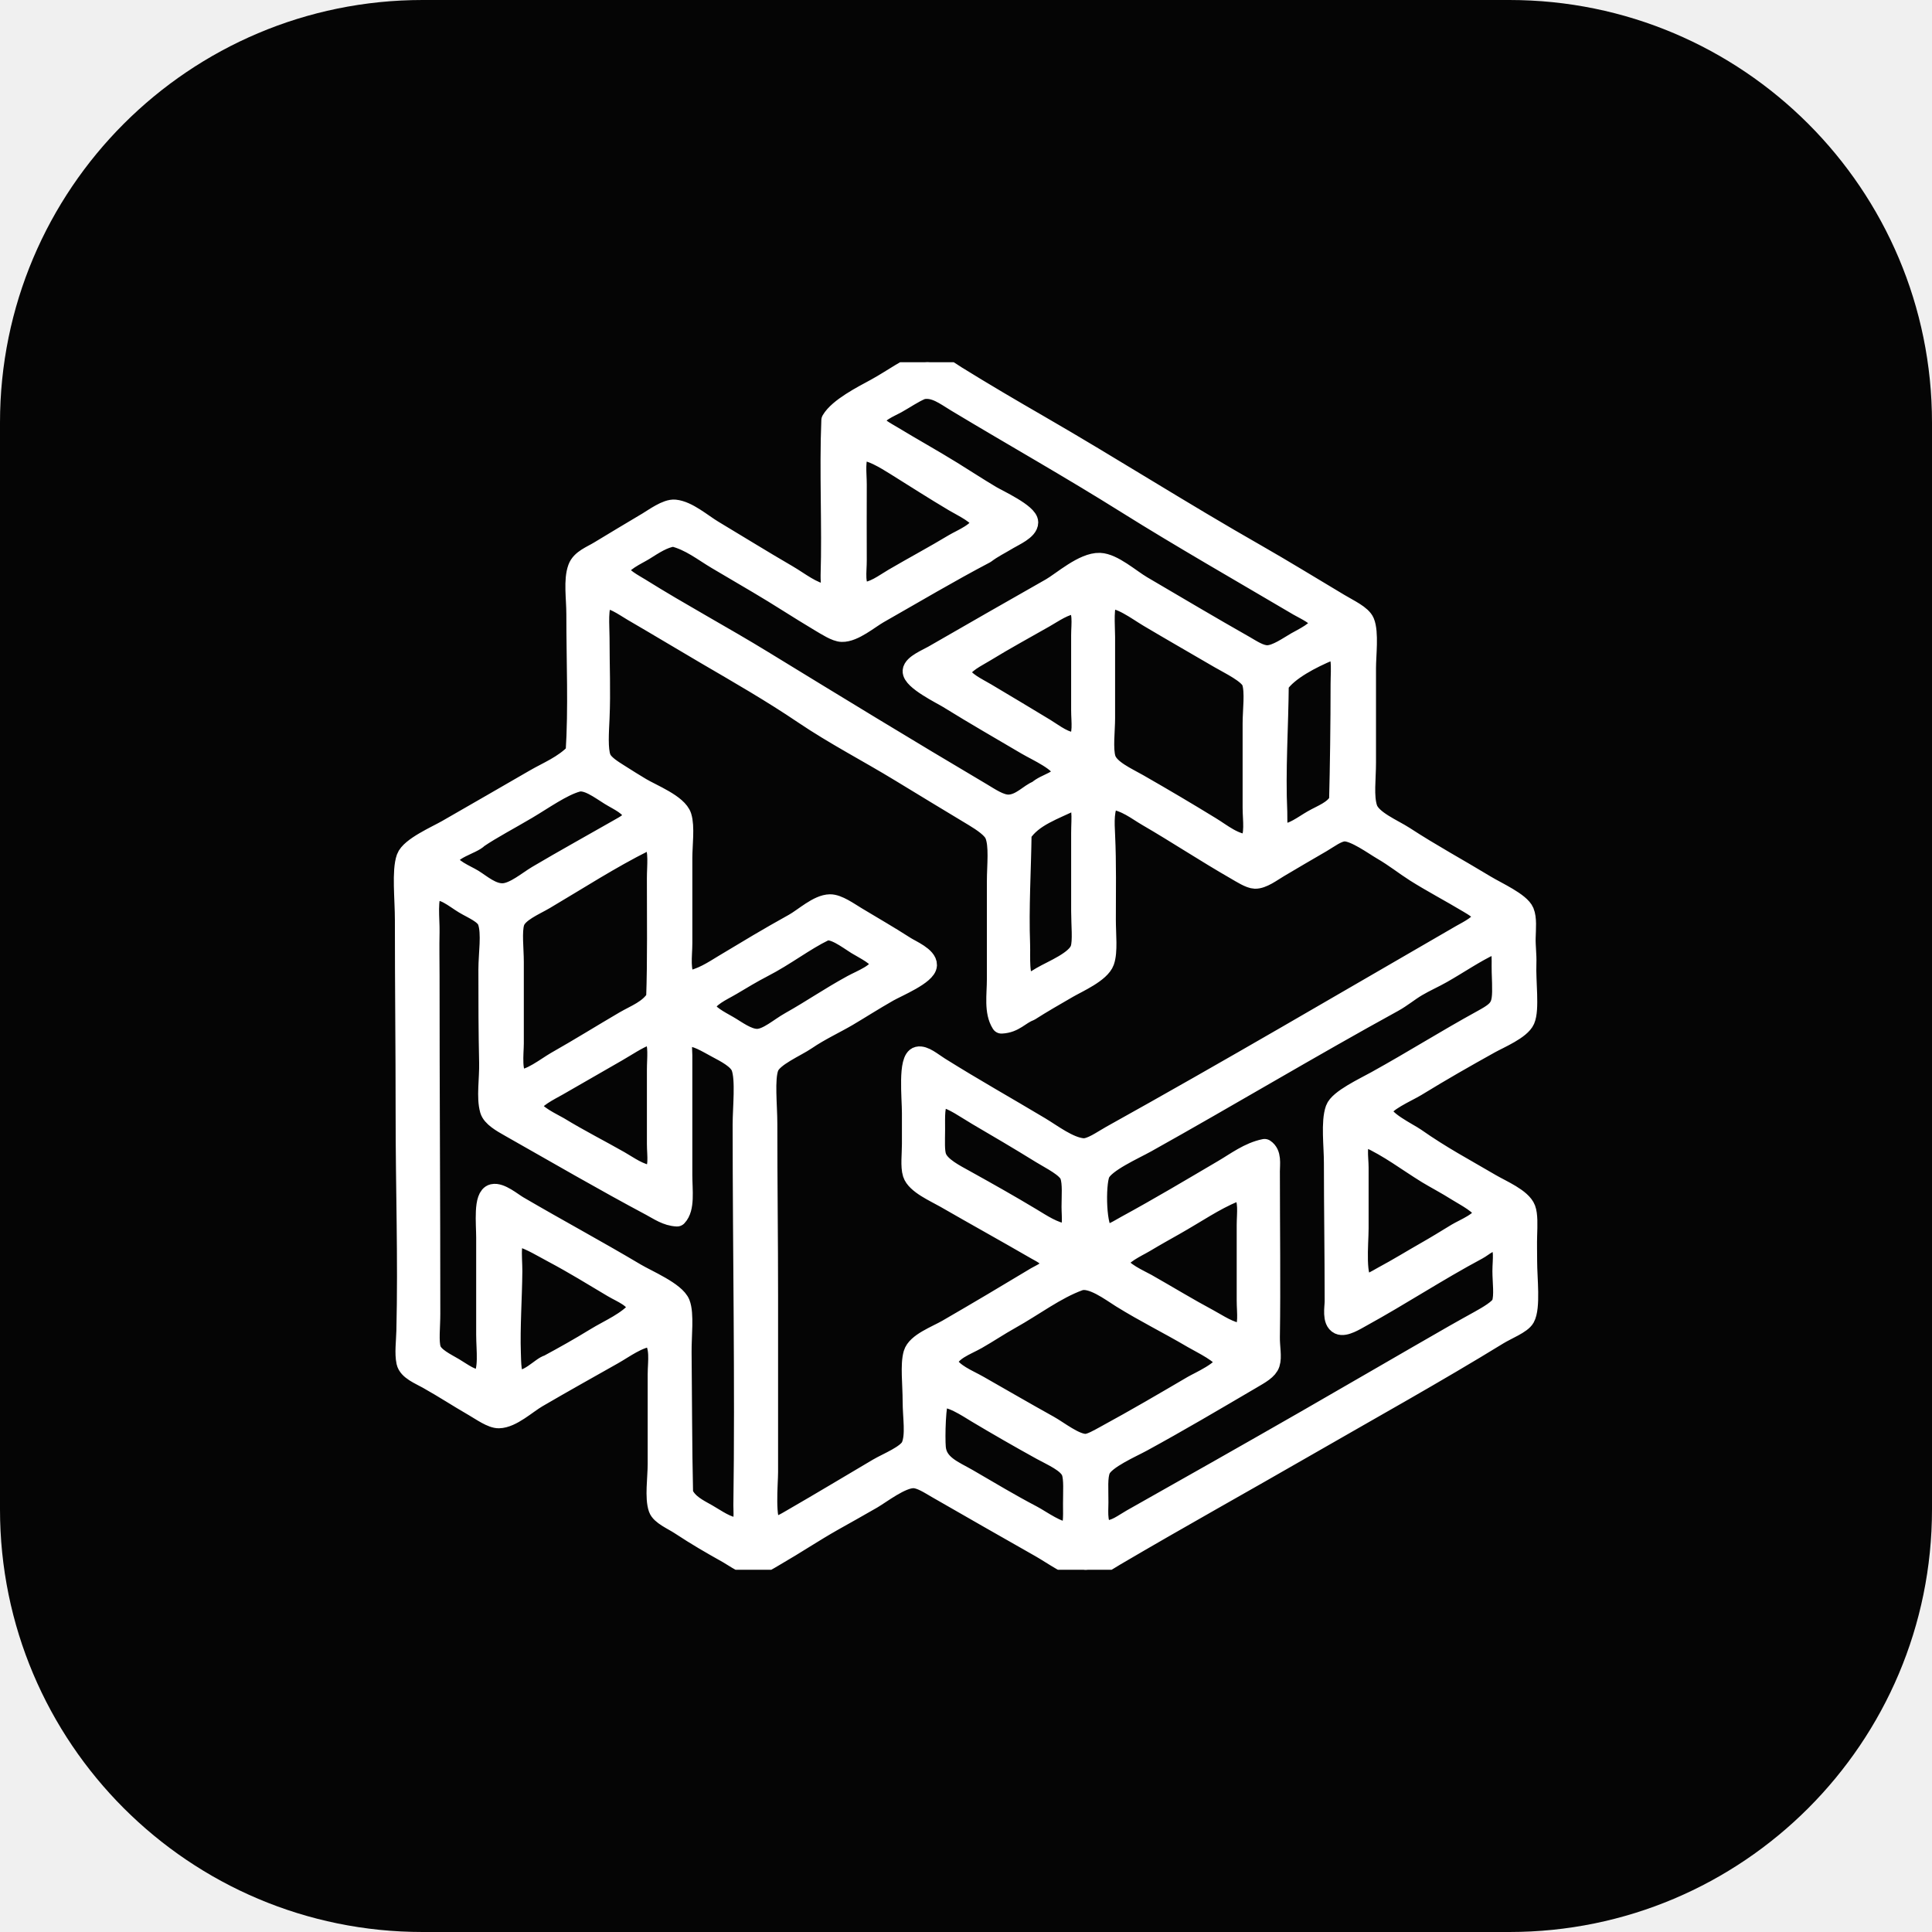
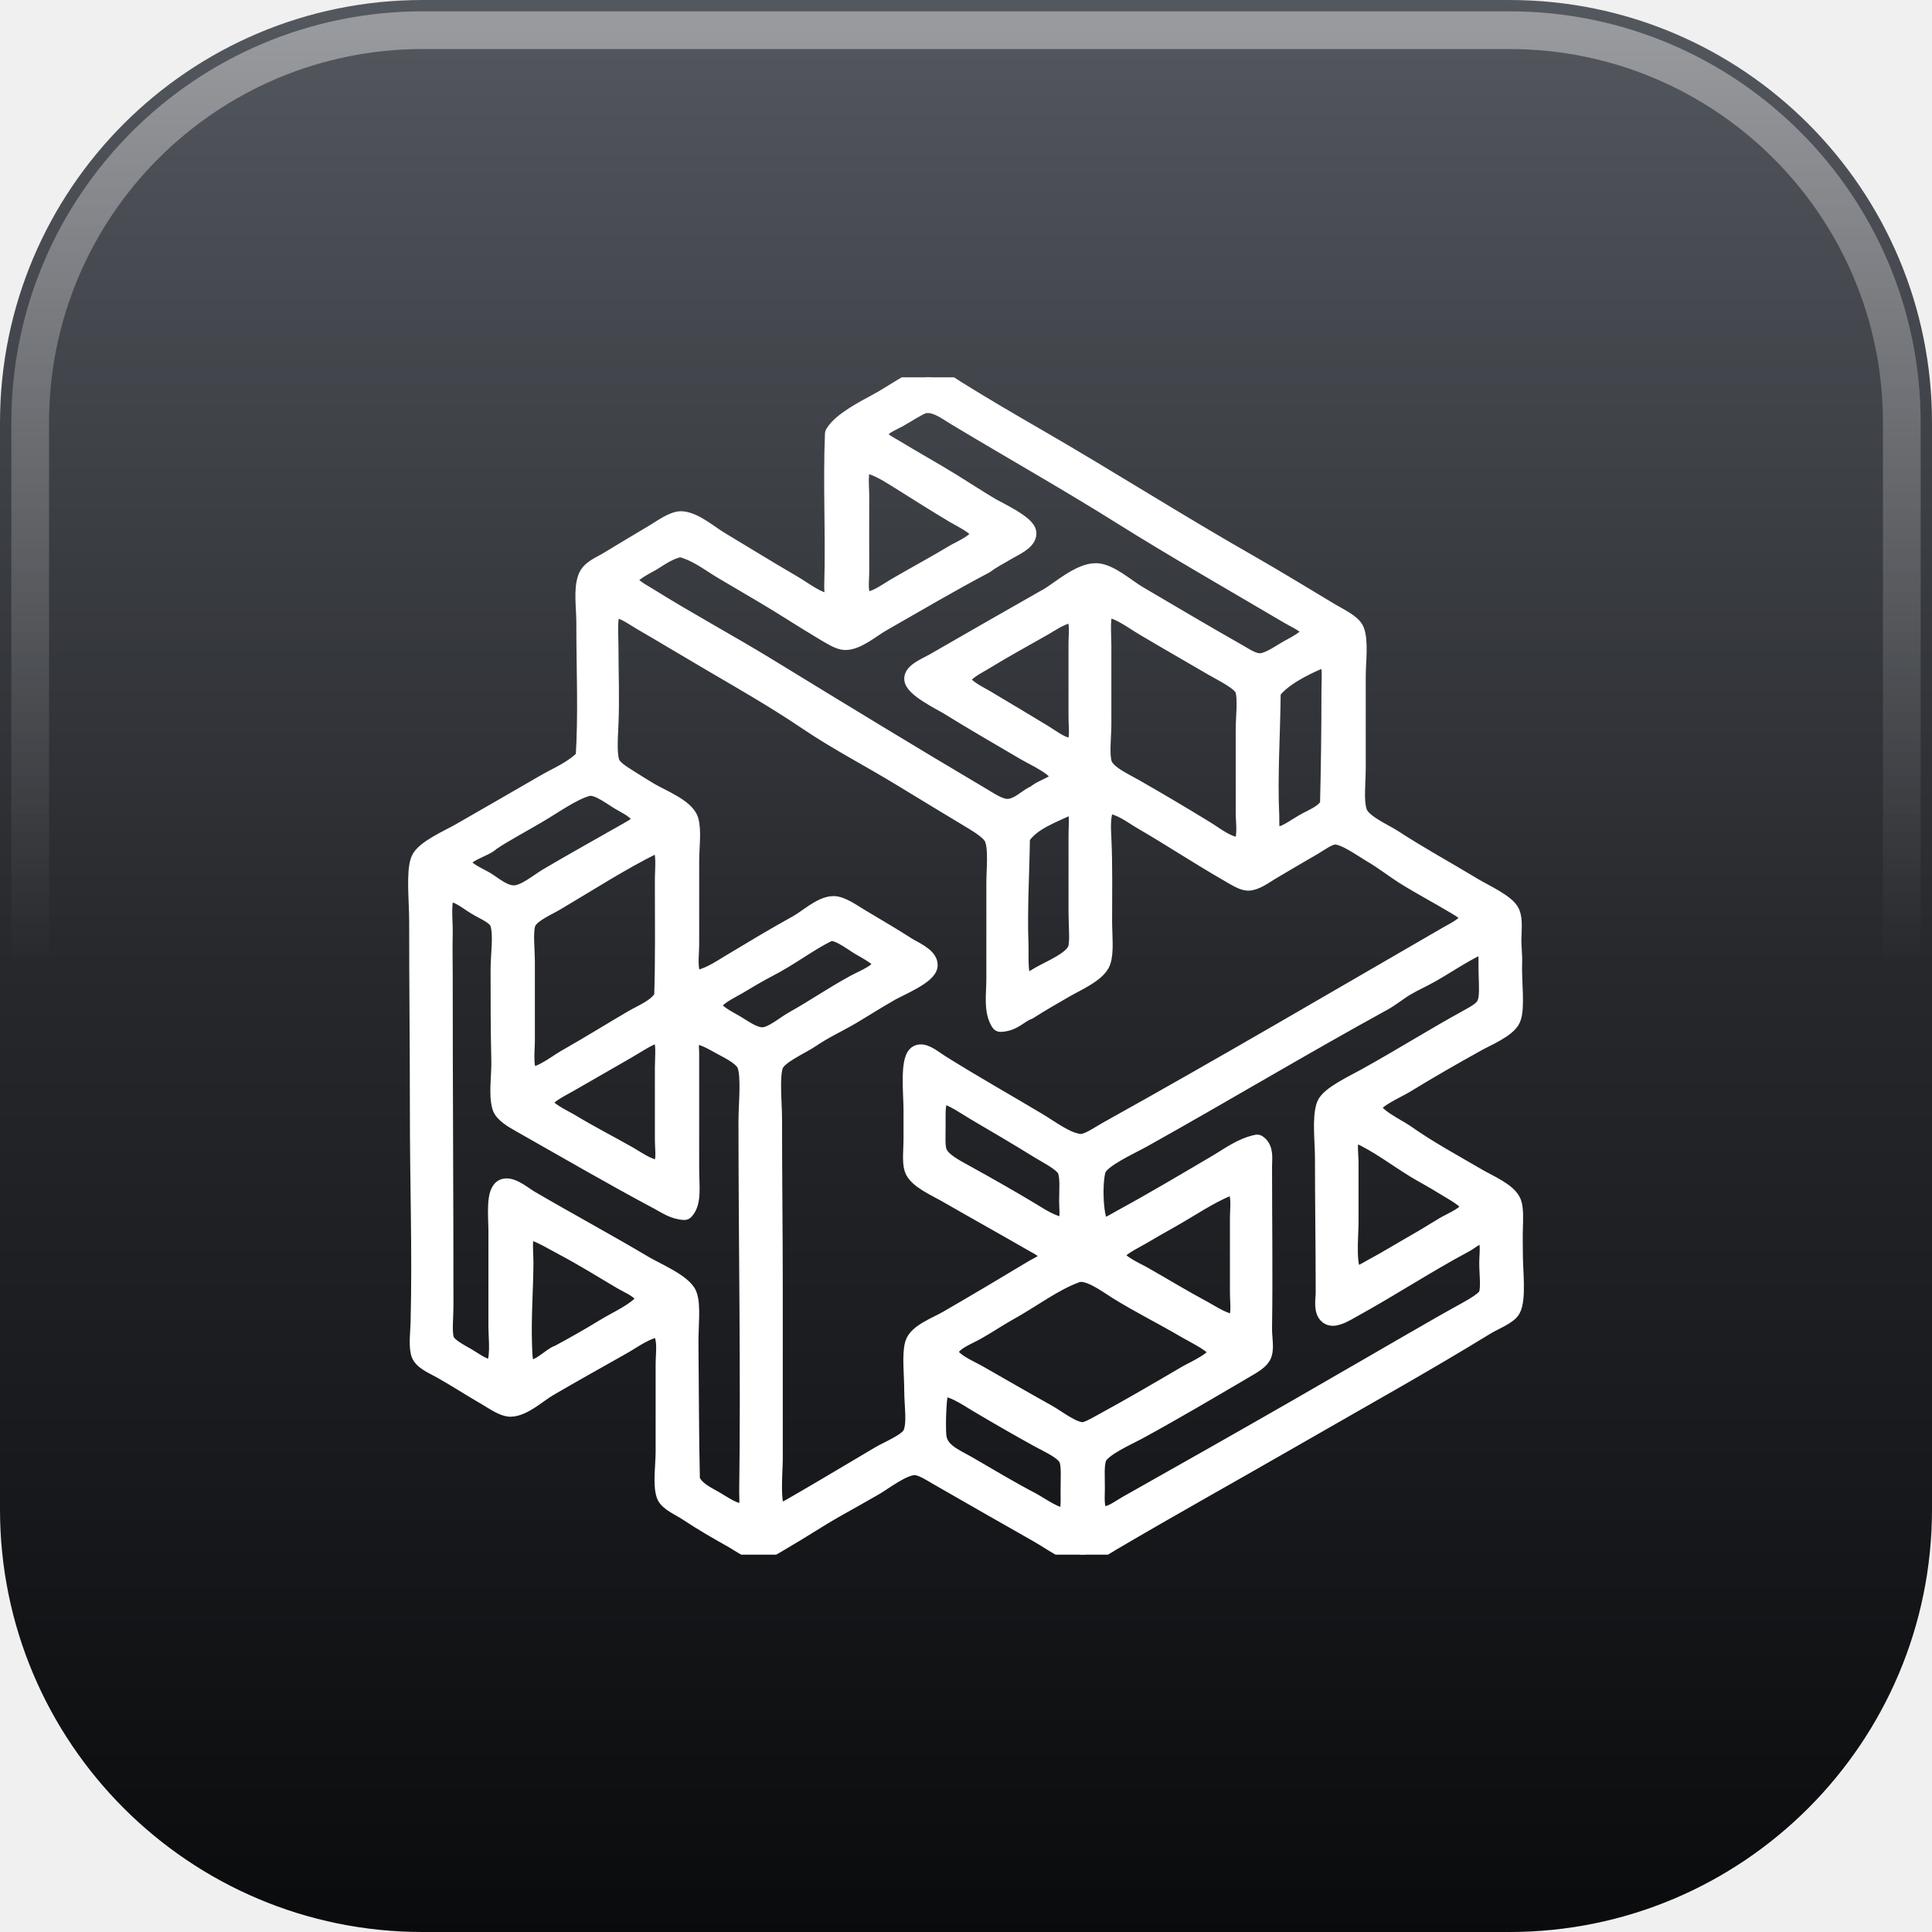
<svg xmlns="http://www.w3.org/2000/svg" width="128" height="128" viewBox="0 0 128 128" fill="none">
-   <rect width="128" height="128" rx="28" fill="#050505" />
-   <svg x="26" y="24" width="76" height="80" viewBox="0 0 71.988 77.33" fill="none">
-     <path fill-rule="evenodd" clip-rule="evenodd" fill="#ffffff" stroke="#ffffff" stroke-width="1.3" stroke-linejoin="round" d="M27.048,14.892c0.422-0.229,0.271-0.803,0.284-1.23 c0.1-3.162-0.087-6.674,0.047-9.94c0.471-0.799,1.96-1.557,2.84-2.035c1.124-0.613,2.102-1.389,3.077-1.658 c0.645-0.176,1.521,0.504,2.083,0.854c1.709,1.06,3.57,2.152,5.254,3.123c4.784,2.762,9.049,5.502,14.011,8.33 c1.624,0.928,3.429,2.033,5.254,3.125c0.644,0.385,1.42,0.734,1.609,1.184c0.277,0.658,0.094,2.137,0.094,2.934 c0.001,2.203,0,3.82,0,6.059c0.001,1.025-0.16,2.17,0.095,2.936c0.258,0.771,1.649,1.332,2.367,1.799 c1.747,1.139,3.383,2.018,5.206,3.123c0.726,0.439,2.208,1.094,2.462,1.705c0.175,0.422,0.11,1.057,0.095,1.656 c-0.015,0.555,0.069,1.076,0.047,1.656c-0.045,1.162,0.205,2.918-0.095,3.598c-0.274,0.621-1.615,1.176-2.225,1.514 c-1.727,0.963-3.007,1.691-4.733,2.746c-0.595,0.363-2.138,1.01-2.177,1.562c-0.044,0.615,1.663,1.424,2.13,1.75 c1.691,1.184,3.063,1.9,4.828,2.936c0.689,0.404,1.966,0.926,2.225,1.609c0.141,0.371,0.116,1.021,0.095,1.703 c-0.017,0.512,0,1.121,0,1.658c0,1.09,0.225,2.936-0.142,3.596c-0.218,0.395-1.147,0.748-1.704,1.09 c-4.019,2.467-8.173,4.773-12.212,7.1c-4.221,2.432-8.144,4.607-12.307,7.053c-0.44,0.258-1.512,0.982-1.987,0.898 c-0.908-0.158-1.966-0.947-2.793-1.42c-2.263-1.289-4.345-2.469-6.626-3.785c-0.494-0.287-1.055-0.658-1.516-0.664 c-0.792-0.01-2.066,0.984-2.65,1.326c-0.899,0.523-1.723,0.975-2.509,1.42c-1.241,0.701-2.366,1.459-3.691,2.225 c-0.466,0.27-0.957,0.604-1.325,0.615c-0.585,0.02-1.245-0.498-1.704-0.758c-1.171-0.66-1.91-1.08-3.077-1.846 c-0.462-0.303-1.226-0.621-1.372-1.041c-0.241-0.686-0.048-1.936-0.048-2.84c0-1.941,0-3.809,0-5.729 c0-0.834,0.208-1.813-0.378-2.461c-0.952,0.127-1.722,0.74-2.509,1.184c-1.624,0.918-3.095,1.736-4.828,2.746 C7.858,66.693,6.9,67.605,6.079,67.62c-0.451,0.01-1.117-0.473-1.609-0.758c-1.068-0.617-1.795-1.107-2.934-1.75 c-0.512-0.289-1.262-0.572-1.372-1.09c-0.12-0.559-0.018-1.275,0-1.986c0.114-4.756-0.049-8.953-0.048-14.012 c0.001-4.174-0.048-8.027-0.047-12.307c0-1.357-0.204-3.15,0.095-3.975c0.247-0.686,1.946-1.42,2.603-1.799 c1.921-1.109,3.752-2.152,5.585-3.219c0.862-0.502,1.873-0.891,2.65-1.705c0.186-2.9,0.047-5.783,0.047-8.898 c0.001-1.002-0.189-2.16,0.096-2.934c0.202-0.551,0.866-0.781,1.372-1.09c1.168-0.709,1.863-1.123,3.077-1.846 c0.431-0.256,1.234-0.855,1.751-0.805c0.829,0.082,1.73,0.889,2.461,1.326c1.691,1.012,3.116,1.902,4.733,2.84 C25.352,14.085,26.098,14.726,27.048,14.892z M42.147,26.204c0.001-0.603-1.608-1.312-2.272-1.703 c-1.772-1.047-3.174-1.842-5.017-2.982c-0.41-0.254-2.315-1.182-2.272-1.752c0.031-0.406,0.942-0.771,1.325-0.994 c2.655-1.535,4.936-2.832,7.526-4.307c0.702-0.4,2.086-1.648,3.124-1.609c0.844,0.031,1.942,1.023,2.697,1.467 c2.273,1.334,4.374,2.584,6.579,3.834c0.438,0.25,0.976,0.625,1.468,0.615c0.574-0.01,1.331-0.555,1.846-0.852 c0.356-0.205,1.521-0.75,1.516-1.23c-0.006-0.436-0.984-0.859-1.373-1.088c-3.712-2.19-7.57-4.395-10.981-6.533 c-3.717-2.33-7.215-4.293-10.934-6.531c-0.718-0.432-1.408-0.994-2.225-0.805c-0.566,0.242-1.011,0.563-1.61,0.899 c-0.417,0.236-1.382,0.596-1.372,1.137c0.007,0.375,0.685,0.701,1.089,0.947c1.394,0.844,2.49,1.443,3.834,2.272 c0.824,0.508,1.618,1.033,2.509,1.562c0.445,0.264,2.366,1.148,2.366,1.703c0,0.483-0.902,0.861-1.278,1.09 c-0.575,0.348-0.975,0.527-1.467,0.898c-2.324,1.221-4.5,2.518-6.815,3.834c-0.627,0.355-1.604,1.205-2.367,1.184 c-0.381-0.012-0.955-0.387-1.42-0.662c-1.35-0.803-2.663-1.672-3.929-2.414c-0.921-0.541-1.795-1.057-2.65-1.562 c-0.882-0.521-1.707-1.201-2.793-1.467c-0.663,0.098-1.237,0.488-1.894,0.899c-0.398,0.248-1.563,0.764-1.562,1.277 c0.001,0.42,0.965,0.912,1.325,1.137c2.617,1.635,5.299,3.072,7.858,4.639c4.69,2.871,9.289,5.68,14.011,8.473 c0.533,0.316,1.185,0.775,1.751,0.758c0.783-0.027,1.34-0.727,1.846-0.9C41.1,26.958,42.146,26.851,42.147,26.204z M31.355,13.851 c1.295-0.758,2.581-1.443,3.881-2.225c0.435-0.262,1.721-0.781,1.704-1.373c-0.014-0.477-1.201-1.025-1.704-1.326 c-1.261-0.748-2.63-1.625-3.739-2.318c-0.676-0.422-1.568-0.967-2.271-0.994c-0.388,0.584-0.237,1.422-0.237,2.225 c0,1.621-0.011,3.269,0,4.828c0.006,0.754-0.178,1.617,0.331,2.082C30.103,14.732,30.736,14.212,31.355,13.851z M54.359,28.525 c-0.001-1.791,0-3.59,0-5.396c0-0.824,0.162-2.014-0.048-2.65c-0.181-0.549-1.443-1.141-2.083-1.516 c-1.678-0.982-2.995-1.729-4.543-2.65c-0.691-0.41-1.909-1.334-2.557-1.137c-0.373,0.295-0.236,1.678-0.236,2.416 c0,1.91,0,3.418,0,5.205c0,0.789-0.153,1.979,0.047,2.604c0.224,0.701,1.356,1.193,2.083,1.609 c1.694,0.971,3.074,1.787,4.639,2.746c0.727,0.443,1.512,1.123,2.461,1.135C54.541,30.232,54.359,29.349,54.359,28.525z M37.981,39.505c0-2.104,0.001-4.146,0-6.248c0-1.027,0.162-2.33-0.142-3.029c-0.169-0.391-0.77-0.801-1.325-1.137 c-1.646-0.99-3.174-1.918-4.687-2.84c-2.175-1.326-4.203-2.357-6.247-3.738c-2.026-1.369-4.093-2.555-6.201-3.787 c-1.492-0.873-3.173-1.887-4.733-2.793c-0.514-0.297-1.428-0.986-1.893-0.709c-0.368,0.395-0.237,1.645-0.237,2.414 c0,1.871,0.076,3.426,0,5.158c-0.038,0.867-0.123,2,0.095,2.557c0.161,0.412,0.745,0.762,1.184,1.041 c0.472,0.301,0.942,0.594,1.372,0.851c0.72,0.432,2.354,1.062,2.604,1.846c0.208,0.65,0.048,1.811,0.048,2.652 c0,1.85,0,3.674,0,5.441c0,0.869-0.191,1.814,0.284,2.463c0.96-0.149,1.698-0.658,2.413-1.09c1.519-0.912,2.772-1.674,4.45-2.604 c0.653-0.361,1.558-1.221,2.319-1.23c0.496-0.006,1.184,0.492,1.703,0.805c1.166,0.703,1.948,1.143,3.124,1.895 c0.357,0.229,1.389,0.656,1.373,1.184c-0.019,0.609-1.905,1.387-2.461,1.703c-0.965,0.549-1.839,1.111-2.603,1.562 c-0.778,0.459-1.806,0.934-2.651,1.514c-0.672,0.461-2.153,1.068-2.414,1.752c-0.291,0.764-0.094,2.445-0.094,3.645 c-0.001,3.852,0.047,7.273,0.047,11.076c0,3.594,0,7.533,0,11.217c0,0.691-0.23,3.203,0.284,3.457 c0.294,0.145,0.909-0.242,1.23-0.428c2.004-1.156,3.613-2.131,5.538-3.266c0.613-0.361,1.884-0.854,2.13-1.42 c0.309-0.711,0.095-1.867,0.095-2.887c0-1.068-0.157-2.326,0.047-3.029c0.203-0.697,1.459-1.146,2.178-1.562 c1.963-1.135,3.862-2.266,5.68-3.361c0.353-0.211,0.886-0.365,0.947-0.898c-0.123-0.453-0.6-0.652-0.947-0.852 c-2.012-1.162-3.758-2.127-5.822-3.314c-0.64-0.367-1.872-0.896-2.082-1.561c-0.145-0.457-0.047-1.238-0.047-1.895 c0-0.678,0-1.35,0-1.986c0-0.975-0.263-3.447,0.378-3.598c0.385-0.092,0.907,0.371,1.373,0.662 c2.236,1.399,4.211,2.502,6.438,3.834c0.771,0.461,1.847,1.295,2.745,1.373c0.518,0.045,1.267-0.51,1.799-0.805 c7.599-4.225,14.938-8.541,22.435-12.875c0.406-0.234,1.387-0.695,1.373-1.184c-0.011-0.34-0.557-0.646-0.899-0.852 c-1.166-0.699-2.397-1.348-3.408-1.988c-0.691-0.439-1.31-0.943-2.13-1.42c-0.519-0.301-1.747-1.199-2.414-1.184 c-0.46,0.01-1.008,0.443-1.468,0.711c-1.083,0.629-1.692,0.983-2.745,1.609c-0.456,0.271-1.044,0.723-1.515,0.709 c-0.325-0.01-0.849-0.348-1.23-0.568c-1.945-1.117-3.833-2.365-5.633-3.408c-0.749-0.434-1.349-0.967-2.414-1.135 c-0.433,0.607-0.371,1.512-0.331,2.365c0.082,1.736,0.048,3.6,0.047,5.396c0,0.939,0.128,2.025-0.094,2.65 c-0.256,0.721-1.702,1.348-2.32,1.705c-0.899,0.521-1.667,0.959-2.461,1.467c-0.634,0.234-0.969,0.768-1.799,0.805 C37.788,41.585,37.982,40.513,37.981,39.505z M37.272,21.187c1.283,0.764,2.532,1.51,3.786,2.271 c0.613,0.373,1.259,0.928,2.035,0.9c0.447-0.475,0.284-1.316,0.284-2.082c0-1.596,0-3.225,0-4.781c0-0.734,0.171-1.666-0.379-2.035 c-0.729,0.072-1.367,0.545-1.988,0.898c-1.278,0.729-2.539,1.412-3.786,2.178c-0.601,0.369-1.322,0.678-1.657,1.326 C35.923,20.513,36.651,20.818,37.272,21.187z M59.992,20.618c-0.001-0.981,0.211-2.539-0.758-2.129 c-1.075,0.455-2.607,1.221-3.219,2.129c-0.02,2.687-0.22,5.551-0.095,8.189c0.023,0.496-0.085,1.158,0.331,1.42 c0.71-0.041,1.333-0.549,1.941-0.899c0.604-0.35,1.384-0.603,1.704-1.232C59.952,26.023,59.992,23.107,59.992,20.618z M13.179,27.72c-0.648-0.404-1.452-1.025-2.083-0.853c-0.971,0.268-2.178,1.137-3.219,1.752c-1.127,0.668-2.266,1.262-3.124,1.846 c-0.37,0.404-1.9,0.715-1.893,1.42c0.006,0.522,1.116,0.957,1.562,1.231c0.525,0.322,1.201,0.939,1.94,0.9 c0.718-0.039,1.583-0.785,2.178-1.137c1.77-1.047,3.579-2.043,5.301-3.029c0.354-0.203,0.817-0.432,0.852-0.852 C14.542,28.388,13.764,28.085,13.179,27.72z M39.544,30.181c-0.03,2.361-0.183,4.736-0.095,7.1 c0.027,0.742-0.103,2.246,0.379,2.414c0.344,0.119,0.795-0.215,0.994-0.332c0.736-0.428,2.262-1.023,2.508-1.799 c0.162-0.506,0.048-1.523,0.048-2.412c0-1.852,0-3.164,0-5.018c0-0.908,0.17-2.076-0.474-2.084c0-0.025-0.038-0.053-0.047,0 C41.648,28.656,40.255,29.077,39.544,30.181z M15.404,30.7c-2.185,1.09-4.211,2.406-6.39,3.693 c-0.664,0.391-1.733,0.82-1.941,1.467c-0.188,0.586-0.047,1.717-0.047,2.557c0,2.014,0,3.299,0,5.205 c0,0.594-0.194,2.09,0.379,2.273c0.55,0.176,1.783-0.785,2.318-1.09c1.616-0.918,2.928-1.74,4.402-2.603 c0.714-0.416,1.569-0.713,2.035-1.467c0.086-2.424,0.048-5.193,0.048-7.668c0-0.85,0.136-1.727-0.19-2.414 C15.751,30.529,15.518,30.644,15.404,30.7z M15.83,54.036c-3.076-1.639-5.902-3.289-9.04-5.065 c-0.511-0.289-1.152-0.648-1.278-1.09c-0.231-0.803-0.024-1.973-0.048-3.029c-0.045-2.084-0.047-3.713-0.047-5.963 c0-0.994,0.219-2.312-0.048-3.076c-0.176-0.506-0.957-0.801-1.515-1.137c-0.619-0.373-1.358-1.039-1.987-0.805 c-0.418,0.32-0.219,1.846-0.237,2.604c-0.023,0.971,0,1.957,0,2.84c-0.001,7.371,0.049,14.264,0.048,21.631 c0,0.838-0.116,1.771,0.047,2.273c0.169,0.516,0.972,0.887,1.468,1.182c0.619,0.369,1.132,0.805,1.799,0.758 c0.482-0.635,0.283-1.861,0.283-2.887c0.001-2.225,0-4.205,0-6.201c0.001-0.914-0.195-2.648,0.426-2.793 c0.471-0.109,1.216,0.527,1.609,0.758c2.606,1.523,4.986,2.797,7.526,4.307c0.745,0.443,2.545,1.191,2.84,1.941 c0.261,0.66,0.084,2.07,0.095,3.123c0.029,2.756,0.027,6.184,0.095,9.041c0.288,0.672,0.969,0.99,1.562,1.326 c0.606,0.342,1.228,0.838,2.035,0.898c0.394-0.379,0.276-0.979,0.283-1.467c0.112-7.828-0.046-16.176-0.047-24.377 c0-1.072,0.203-2.906-0.095-3.691c-0.195-0.518-0.98-0.92-1.562-1.23c-0.686-0.367-1.287-0.764-1.94-0.758 c-0.41,0.244-0.284,0.814-0.284,1.23c0,2.541,0,5.189,0,7.668c0,1.014,0.175,2.119-0.331,2.65 C16.837,54.669,16.31,54.292,15.83,54.036z M20.753,42.488c0.52,0.295,1.247,0.873,1.893,0.852 c0.651-0.021,1.405-0.707,2.083-1.088c1.457-0.82,2.466-1.539,3.976-2.367c0.562-0.309,1.816-0.775,1.799-1.373 c-0.014-0.463-1.031-0.93-1.515-1.231c-0.573-0.357-1.536-1.115-2.082-0.852c-1.247,0.602-2.495,1.582-3.929,2.318 c-0.675,0.348-1.349,0.756-1.988,1.137c-0.666,0.396-1.511,0.729-1.751,1.42C19.501,41.818,20.139,42.138,20.753,42.488z M68.748,56.829c-2.593,1.387-4.862,2.895-7.431,4.307c-0.386,0.213-1.062,0.642-1.42,0.475c-0.464-0.219-0.284-1.09-0.284-1.469 c-0.001-3.146-0.047-6.012-0.048-8.852c0-1.121-0.198-2.629,0.095-3.455c0.221-0.621,1.834-1.371,2.604-1.799 c2.501-1.387,4.381-2.59,6.816-3.928c1.337-0.734,1.305-0.908,1.23-3.076c-0.029-0.857,0.153-2.111-0.71-1.705 c-1.048,0.494-2.059,1.195-3.124,1.799c-0.525,0.299-1.076,0.537-1.609,0.852c-0.516,0.305-0.989,0.707-1.515,0.994 c-5.283,2.898-10.505,6.031-15.81,8.994c-0.783,0.438-2.679,1.273-2.981,1.988c-0.301,0.707-0.254,3.695,0.331,3.881 c0.324,0.104,0.921-0.301,1.325-0.521c2.205-1.201,4.207-2.398,6.248-3.598c0.833-0.488,1.646-1.119,2.65-1.324 c0.451,0.299,0.331,0.939,0.331,1.42c0,3.621,0.052,7.26,0,10.602c-0.01,0.676,0.137,1.277,0,1.705 c-0.126,0.396-0.621,0.664-1.183,0.994c-2.438,1.43-4.627,2.725-7.006,4.023c-0.657,0.359-2.346,1.09-2.65,1.75 c-0.222,0.48-0.133,1.338-0.142,2.131c-0.008,0.693-0.104,1.609,0.473,1.799c0.619,0.02,1.152-0.426,1.657-0.711 c3.765-2.123,7.408-4.184,11.171-6.342c3.104-1.781,6.361-3.684,9.514-5.49c0.474-0.274,1.013-0.565,1.609-0.9 c0.506-0.283,1.293-0.73,1.42-1.088c0.179-0.506,0.047-1.404,0.047-2.082c0-0.701,0.171-1.592-0.284-1.895 C69.53,56.177,69.15,56.615,68.748,56.829z M15.546,43.103c-0.659,0.258-1.264,0.68-1.893,1.041 c-1.184,0.678-2.538,1.459-3.787,2.178c-0.504,0.289-1.674,0.85-1.657,1.324c0.02,0.514,1.367,1.121,1.705,1.326 c1.333,0.813,2.619,1.459,3.881,2.178c0.619,0.352,1.249,0.846,2.083,0.945c0.513-0.426,0.331-1.281,0.331-2.035 c0-1.574,0-3.207,0-4.732c0-0.789,0.128-1.59-0.19-2.178C15.856,43.066,15.682,43.048,15.546,43.103z M42.762,54.083 c0-0.699,0.073-1.475-0.095-1.988c-0.178-0.541-1.241-1.043-1.846-1.42c-1.473-0.912-2.767-1.668-4.118-2.461 c-0.686-0.402-1.547-1.027-2.178-1.135c-0.081-0.016-0.166,0.047-0.189,0.094c-0.393,0.244-0.327,1.178-0.331,1.988 c-0.004,0.717-0.046,1.373,0.095,1.752c0.236,0.631,1.184,1.098,1.846,1.467c1.507,0.836,2.845,1.592,4.213,2.414 c0.706,0.424,1.422,0.92,2.271,1.041C42.913,55.579,42.762,54.753,42.762,54.083z M61.411,49.681 c-0.481,0.301-0.282,1.246-0.283,1.895c-0.002,1.064,0,2.496,0,3.881c0,0.971-0.26,3.398,0.426,3.551 c0.3,0.066,0.78-0.26,1.089-0.428c1.123-0.605,1.858-1.07,2.887-1.656c0.581-0.33,1.175-0.697,1.894-1.135 c0.461-0.281,1.718-0.768,1.704-1.326c-0.012-0.49-1.192-1.078-1.656-1.373c-0.705-0.447-1.469-0.846-1.941-1.135 c-1.343-0.828-2.387-1.654-3.834-2.32C61.55,49.599,61.556,49.716,61.411,49.681z M53.98,60.095c0-1.607,0-3.269,0-4.828 c0-0.775,0.158-1.629-0.284-2.129c-0.164-0.221-0.43-0.039-0.52,0c-1.324,0.557-2.379,1.305-3.834,2.129 c-0.565,0.32-1.204,0.674-1.894,1.088c-0.469,0.283-1.68,0.816-1.656,1.326c0.024,0.529,1.393,1.121,1.751,1.326 c1.344,0.762,2.688,1.584,3.977,2.271c0.643,0.344,1.295,0.83,2.177,0.947C54.147,61.728,53.98,60.878,53.98,60.095z M13.369,59.243c-1.298-0.772-2.489-1.512-3.835-2.225c-0.683-0.363-1.361-0.785-2.035-0.994c-0.803-0.25-0.561,1.305-0.567,2.178 c-0.014,1.693-0.152,3.59-0.095,5.254c0.021,0.617,0.013,1.51,0.331,1.656c0.705,0.324,1.639-0.803,2.083-0.9 c0.997-0.539,2.005-1.102,2.981-1.703c0.962-0.592,2.079-1.025,2.793-1.893C14.805,59.88,13.983,59.609,13.369,59.243z M36.798,65.538c1.543,0.877,2.882,1.66,4.496,2.557c0.614,0.34,1.673,1.193,2.367,1.182c0.322-0.004,0.833-0.303,1.23-0.52 c2.082-1.135,3.658-2.061,5.633-3.219c0.381-0.223,2.055-0.965,2.035-1.516c-0.018-0.504-1.475-1.184-2.035-1.514 c-1.687-0.99-3.009-1.623-4.592-2.604c-0.628-0.389-1.909-1.375-2.697-1.088c-1.501,0.545-2.908,1.629-4.402,2.461 c-0.723,0.402-1.436,0.883-2.13,1.277c-0.732,0.418-1.693,0.707-1.94,1.516C35.173,64.802,36.063,65.12,36.798,65.538z M34.052,69.515c0.102,1.098,1.156,1.48,2.036,1.986c1.564,0.904,2.632,1.562,4.165,2.367c0.52,0.273,1.726,1.15,2.225,0.994 c0.447-0.139,0.379-0.865,0.379-1.752c-0.001-0.77,0.062-1.59-0.095-2.035c-0.219-0.615-1.252-1.039-1.94-1.42 c-1.346-0.742-2.871-1.619-4.118-2.365c-0.638-0.383-1.779-1.166-2.414-0.947C34.045,66.529,33.992,68.847,34.052,69.515z" />
-   </svg>
+   <defs>
+     <linearGradient id="tile" x1="0" y1="0" x2="0" y2="1">
+       <stop offset="0" stop-color="#54585f" />
+       <stop offset="0.5" stop-color="#26282c" />
+       <stop offset="1" stop-color="#0a0b0d" />
+     </linearGradient>
+     <linearGradient id="sheen" x1="0" y1="0" x2="0" y2="1">
+       <stop offset="0" stop-color="#ffffff" stop-opacity="0.4" />
+       <stop offset="0.5" stop-color="#ffffff" stop-opacity="0" />
+     </linearGradient>
+   </defs>
+   <rect width="128" height="128" rx="28" fill="url(#tile)" />
+   <rect x="2" y="2" width="124" height="124" rx="26" fill="none" stroke="url(#sheen)" stroke-width="2.5" />
+   <g fill="none">
+     <svg x="27" y="25" width="74" height="78" viewBox="0 0 71.988 77.33">
+       <path fill-rule="evenodd" clip-rule="evenodd" fill="#ffffff" stroke="#ffffff" stroke-width="1.3" stroke-linejoin="round" d="M27.048,14.892c0.422-0.229,0.271-0.803,0.284-1.23 c0.1-3.162-0.087-6.674,0.047-9.94c0.471-0.799,1.96-1.557,2.84-2.035c1.124-0.613,2.102-1.389,3.077-1.658 c0.645-0.176,1.521,0.504,2.083,0.854c1.709,1.06,3.57,2.152,5.254,3.123c4.784,2.762,9.049,5.502,14.011,8.33 c1.624,0.928,3.429,2.033,5.254,3.125c0.644,0.385,1.42,0.734,1.609,1.184c0.277,0.658,0.094,2.137,0.094,2.934 c0.001,2.203,0,3.82,0,6.059c0.001,1.025-0.16,2.17,0.095,2.936c0.258,0.771,1.649,1.332,2.367,1.799 c1.747,1.139,3.383,2.018,5.206,3.123c0.726,0.439,2.208,1.094,2.462,1.705c0.175,0.422,0.11,1.057,0.095,1.656 c-0.015,0.555,0.069,1.076,0.047,1.656c-0.045,1.162,0.205,2.918-0.095,3.598c-0.274,0.621-1.615,1.176-2.225,1.514 c-1.727,0.963-3.007,1.691-4.733,2.746c-0.595,0.363-2.138,1.01-2.177,1.562c-0.044,0.615,1.663,1.424,2.13,1.75 c1.691,1.184,3.063,1.9,4.828,2.936c0.689,0.404,1.966,0.926,2.225,1.609c0.141,0.371,0.116,1.021,0.095,1.703 c-0.017,0.512,0,1.121,0,1.658c0,1.09,0.225,2.936-0.142,3.596c-0.218,0.395-1.147,0.748-1.704,1.09 c-4.019,2.467-8.173,4.773-12.212,7.1c-4.221,2.432-8.144,4.607-12.307,7.053c-0.44,0.258-1.512,0.982-1.987,0.898 c-0.908-0.158-1.966-0.947-2.793-1.42c-2.263-1.289-4.345-2.469-6.626-3.785c-0.494-0.287-1.055-0.658-1.516-0.664 c-0.792-0.01-2.066,0.984-2.65,1.326c-0.899,0.523-1.723,0.975-2.509,1.42c-1.241,0.701-2.366,1.459-3.691,2.225 c-0.466,0.27-0.957,0.604-1.325,0.615c-0.585,0.02-1.245-0.498-1.704-0.758c-1.171-0.66-1.91-1.08-3.077-1.846 c-0.462-0.303-1.226-0.621-1.372-1.041c-0.241-0.686-0.048-1.936-0.048-2.84c0-1.941,0-3.809,0-5.729 c0-0.834,0.208-1.813-0.378-2.461c-0.952,0.127-1.722,0.74-2.509,1.184c-1.624,0.918-3.095,1.736-4.828,2.746 C7.858,66.693,6.9,67.605,6.079,67.62c-0.451,0.01-1.117-0.473-1.609-0.758c-1.068-0.617-1.795-1.107-2.934-1.75 c-0.512-0.289-1.262-0.572-1.372-1.09c-0.12-0.559-0.018-1.275,0-1.986c0.114-4.756-0.049-8.953-0.048-14.012 c0.001-4.174-0.048-8.027-0.047-12.307c0-1.357-0.204-3.15,0.095-3.975c0.247-0.686,1.946-1.42,2.603-1.799 c1.921-1.109,3.752-2.152,5.585-3.219c0.862-0.502,1.873-0.891,2.65-1.705c0.186-2.9,0.047-5.783,0.047-8.898 c0.001-1.002-0.189-2.16,0.096-2.934c0.202-0.551,0.866-0.781,1.372-1.09c1.168-0.709,1.863-1.123,3.077-1.846 c0.431-0.256,1.234-0.855,1.751-0.805c0.829,0.082,1.73,0.889,2.461,1.326c1.691,1.012,3.116,1.902,4.733,2.84 C25.352,14.085,26.098,14.726,27.048,14.892z M42.147,26.204c0.001-0.603-1.608-1.312-2.272-1.703 c-1.772-1.047-3.174-1.842-5.017-2.982c-0.41-0.254-2.315-1.182-2.272-1.752c0.031-0.406,0.942-0.771,1.325-0.994 c2.655-1.535,4.936-2.832,7.526-4.307c0.702-0.4,2.086-1.648,3.124-1.609c0.844,0.031,1.942,1.023,2.697,1.467 c2.273,1.334,4.374,2.584,6.579,3.834c0.438,0.25,0.976,0.625,1.468,0.615c0.574-0.01,1.331-0.555,1.846-0.852 c0.356-0.205,1.521-0.75,1.516-1.23c-0.006-0.436-0.984-0.859-1.373-1.088c-3.712-2.19-7.57-4.395-10.981-6.533 c-3.717-2.33-7.215-4.293-10.934-6.531c-0.718-0.432-1.408-0.994-2.225-0.805c-0.566,0.242-1.011,0.563-1.61,0.899 c-0.417,0.236-1.382,0.596-1.372,1.137c0.007,0.375,0.685,0.701,1.089,0.947c1.394,0.844,2.49,1.443,3.834,2.272 c0.824,0.508,1.618,1.033,2.509,1.562c0.445,0.264,2.366,1.148,2.366,1.703c0,0.483-0.902,0.861-1.278,1.09 c-0.575,0.348-0.975,0.527-1.467,0.898c-2.324,1.221-4.5,2.518-6.815,3.834c-0.627,0.355-1.604,1.205-2.367,1.184 c-0.381-0.012-0.955-0.387-1.42-0.662c-1.35-0.803-2.663-1.672-3.929-2.414c-0.921-0.541-1.795-1.057-2.65-1.562 c-0.882-0.521-1.707-1.201-2.793-1.467c-0.663,0.098-1.237,0.488-1.894,0.899c-0.398,0.248-1.563,0.764-1.562,1.277 c0.001,0.42,0.965,0.912,1.325,1.137c2.617,1.635,5.299,3.072,7.858,4.639c4.69,2.871,9.289,5.68,14.011,8.473 c0.533,0.316,1.185,0.775,1.751,0.758c0.783-0.027,1.34-0.727,1.846-0.9C41.1,26.958,42.146,26.851,42.147,26.204z M31.355,13.851 c1.295-0.758,2.581-1.443,3.881-2.225c0.435-0.262,1.721-0.781,1.704-1.373c-0.014-0.477-1.201-1.025-1.704-1.326 c-1.261-0.748-2.63-1.625-3.739-2.318c-0.676-0.422-1.568-0.967-2.271-0.994c-0.388,0.584-0.237,1.422-0.237,2.225 c0,1.621-0.011,3.269,0,4.828c0.006,0.754-0.178,1.617,0.331,2.082C30.103,14.732,30.736,14.212,31.355,13.851z M54.359,28.525 c-0.001-1.791,0-3.59,0-5.396c0-0.824,0.162-2.014-0.048-2.65c-0.181-0.549-1.443-1.141-2.083-1.516 c-1.678-0.982-2.995-1.729-4.543-2.65c-0.691-0.41-1.909-1.334-2.557-1.137c-0.373,0.295-0.236,1.678-0.236,2.416 c0,1.91,0,3.418,0,5.205c0,0.789-0.153,1.979,0.047,2.604c0.224,0.701,1.356,1.193,2.083,1.609 c1.694,0.971,3.074,1.787,4.639,2.746c0.727,0.443,1.512,1.123,2.461,1.135C54.541,30.232,54.359,29.349,54.359,28.525z M37.981,39.505c0-2.104,0.001-4.146,0-6.248c0-1.027,0.162-2.33-0.142-3.029c-0.169-0.391-0.77-0.801-1.325-1.137 c-1.646-0.99-3.174-1.918-4.687-2.84c-2.175-1.326-4.203-2.357-6.247-3.738c-2.026-1.369-4.093-2.555-6.201-3.787 c-1.492-0.873-3.173-1.887-4.733-2.793c-0.514-0.297-1.428-0.986-1.893-0.709c-0.368,0.395-0.237,1.645-0.237,2.414 c0,1.871,0.076,3.426,0,5.158c-0.038,0.867-0.123,2,0.095,2.557c0.161,0.412,0.745,0.762,1.184,1.041 c0.472,0.301,0.942,0.594,1.372,0.851c0.72,0.432,2.354,1.062,2.604,1.846c0.208,0.65,0.048,1.811,0.048,2.652 c0,1.85,0,3.674,0,5.441c0,0.869-0.191,1.814,0.284,2.463c0.96-0.149,1.698-0.658,2.413-1.09c1.519-0.912,2.772-1.674,4.45-2.604 c0.653-0.361,1.558-1.221,2.319-1.23c0.496-0.006,1.184,0.492,1.703,0.805c1.166,0.703,1.948,1.143,3.124,1.895 c0.357,0.229,1.389,0.656,1.373,1.184c-0.019,0.609-1.905,1.387-2.461,1.703c-0.965,0.549-1.839,1.111-2.603,1.562 c-0.778,0.459-1.806,0.934-2.651,1.514c-0.672,0.461-2.153,1.068-2.414,1.752c-0.291,0.764-0.094,2.445-0.094,3.645 c-0.001,3.852,0.047,7.273,0.047,11.076c0,3.594,0,7.533,0,11.217c0,0.691-0.23,3.203,0.284,3.457 c0.294,0.145,0.909-0.242,1.23-0.428c2.004-1.156,3.613-2.131,5.538-3.266c0.613-0.361,1.884-0.854,2.13-1.42 c0.309-0.711,0.095-1.867,0.095-2.887c0-1.068-0.157-2.326,0.047-3.029c0.203-0.697,1.459-1.146,2.178-1.562 c1.963-1.135,3.862-2.266,5.68-3.361c0.353-0.211,0.886-0.365,0.947-0.898c-0.123-0.453-0.6-0.652-0.947-0.852 c-2.012-1.162-3.758-2.127-5.822-3.314c-0.64-0.367-1.872-0.896-2.082-1.561c-0.145-0.457-0.047-1.238-0.047-1.895 c0-0.678,0-1.35,0-1.986c0-0.975-0.263-3.447,0.378-3.598c0.385-0.092,0.907,0.371,1.373,0.662 c2.236,1.399,4.211,2.502,6.438,3.834c0.771,0.461,1.847,1.295,2.745,1.373c0.518,0.045,1.267-0.51,1.799-0.805 c7.599-4.225,14.938-8.541,22.435-12.875c0.406-0.234,1.387-0.695,1.373-1.184c-0.011-0.34-0.557-0.646-0.899-0.852 c-1.166-0.699-2.397-1.348-3.408-1.988c-0.691-0.439-1.31-0.943-2.13-1.42c-0.519-0.301-1.747-1.199-2.414-1.184 c-0.46,0.01-1.008,0.443-1.468,0.711c-1.083,0.629-1.692,0.983-2.745,1.609c-0.456,0.271-1.044,0.723-1.515,0.709 c-0.325-0.01-0.849-0.348-1.23-0.568c-1.945-1.117-3.833-2.365-5.633-3.408c-0.749-0.434-1.349-0.967-2.414-1.135 c-0.433,0.607-0.371,1.512-0.331,2.365c0.082,1.736,0.048,3.6,0.047,5.396c0,0.939,0.128,2.025-0.094,2.65 c-0.256,0.721-1.702,1.348-2.32,1.705c-0.899,0.521-1.667,0.959-2.461,1.467c-0.634,0.234-0.969,0.768-1.799,0.805 C37.788,41.585,37.982,40.513,37.981,39.505z M37.272,21.187c1.283,0.764,2.532,1.51,3.786,2.271 c0.613,0.373,1.259,0.928,2.035,0.9c0.447-0.475,0.284-1.316,0.284-2.082c0-1.596,0-3.225,0-4.781c0-0.734,0.171-1.666-0.379-2.035 c-0.729,0.072-1.367,0.545-1.988,0.898c-1.278,0.729-2.539,1.412-3.786,2.178c-0.601,0.369-1.322,0.678-1.657,1.326 C35.923,20.513,36.651,20.818,37.272,21.187z M59.992,20.618c-0.001-0.981,0.211-2.539-0.758-2.129 c-1.075,0.455-2.607,1.221-3.219,2.129c-0.02,2.687-0.22,5.551-0.095,8.189c0.023,0.496-0.085,1.158,0.331,1.42 c0.71-0.041,1.333-0.549,1.941-0.899c0.604-0.35,1.384-0.603,1.704-1.232C59.952,26.023,59.992,23.107,59.992,20.618z M13.179,27.72c-0.648-0.404-1.452-1.025-2.083-0.853c-0.971,0.268-2.178,1.137-3.219,1.752c-1.127,0.668-2.266,1.262-3.124,1.846 c-0.37,0.404-1.9,0.715-1.893,1.42c0.006,0.522,1.116,0.957,1.562,1.231c0.525,0.322,1.201,0.939,1.94,0.9 c0.718-0.039,1.583-0.785,2.178-1.137c1.77-1.047,3.579-2.043,5.301-3.029c0.354-0.203,0.817-0.432,0.852-0.852 C14.542,28.388,13.764,28.085,13.179,27.72z M39.544,30.181c-0.03,2.361-0.183,4.736-0.095,7.1 c0.027,0.742-0.103,2.246,0.379,2.414c0.344,0.119,0.795-0.215,0.994-0.332c0.736-0.428,2.262-1.023,2.508-1.799 c0.162-0.506,0.048-1.523,0.048-2.412c0-1.852,0-3.164,0-5.018c0-0.908,0.17-2.076-0.474-2.084c0-0.025-0.038-0.053-0.047,0 C41.648,28.656,40.255,29.077,39.544,30.181z M15.404,30.7c-2.185,1.09-4.211,2.406-6.39,3.693 c-0.664,0.391-1.733,0.82-1.941,1.467c-0.188,0.586-0.047,1.717-0.047,2.557c0,2.014,0,3.299,0,5.205 c0,0.594-0.194,2.09,0.379,2.273c0.55,0.176,1.783-0.785,2.318-1.09c1.616-0.918,2.928-1.74,4.402-2.603 c0.714-0.416,1.569-0.713,2.035-1.467c0.086-2.424,0.048-5.193,0.048-7.668c0-0.85,0.136-1.727-0.19-2.414 C15.751,30.529,15.518,30.644,15.404,30.7z M15.83,54.036c-3.076-1.639-5.902-3.289-9.04-5.065 c-0.511-0.289-1.152-0.648-1.278-1.09c-0.231-0.803-0.024-1.973-0.048-3.029c-0.045-2.084-0.047-3.713-0.047-5.963 c0-0.994,0.219-2.312-0.048-3.076c-0.176-0.506-0.957-0.801-1.515-1.137c-0.619-0.373-1.358-1.039-1.987-0.805 c-0.418,0.32-0.219,1.846-0.237,2.604c-0.023,0.971,0,1.957,0,2.84c-0.001,7.371,0.049,14.264,0.048,21.631 c0,0.838-0.116,1.771,0.047,2.273c0.169,0.516,0.972,0.887,1.468,1.182c0.619,0.369,1.132,0.805,1.799,0.758 c0.482-0.635,0.283-1.861,0.283-2.887c0.001-2.225,0-4.205,0-6.201c0.001-0.914-0.195-2.648,0.426-2.793 c0.471-0.109,1.216,0.527,1.609,0.758c2.606,1.523,4.986,2.797,7.526,4.307c0.745,0.443,2.545,1.191,2.84,1.941 c0.261,0.66,0.084,2.07,0.095,3.123c0.029,2.756,0.027,6.184,0.095,9.041c0.288,0.672,0.969,0.99,1.562,1.326 c0.606,0.342,1.228,0.838,2.035,0.898c0.394-0.379,0.276-0.979,0.283-1.467c0.112-7.828-0.046-16.176-0.047-24.377 c0-1.072,0.203-2.906-0.095-3.691c-0.195-0.518-0.98-0.92-1.562-1.23c-0.686-0.367-1.287-0.764-1.94-0.758 c-0.41,0.244-0.284,0.814-0.284,1.23c0,2.541,0,5.189,0,7.668c0,1.014,0.175,2.119-0.331,2.65 C16.837,54.669,16.31,54.292,15.83,54.036z M20.753,42.488c0.52,0.295,1.247,0.873,1.893,0.852 c0.651-0.021,1.405-0.707,2.083-1.088c1.457-0.82,2.466-1.539,3.976-2.367c0.562-0.309,1.816-0.775,1.799-1.373 c-0.014-0.463-1.031-0.93-1.515-1.231c-0.573-0.357-1.536-1.115-2.082-0.852c-1.247,0.602-2.495,1.582-3.929,2.318 c-0.675,0.348-1.349,0.756-1.988,1.137c-0.666,0.396-1.511,0.729-1.751,1.42C19.501,41.818,20.139,42.138,20.753,42.488z M68.748,56.829c-2.593,1.387-4.862,2.895-7.431,4.307c-0.386,0.213-1.062,0.642-1.42,0.475c-0.464-0.219-0.284-1.09-0.284-1.469 c-0.001-3.146-0.047-6.012-0.048-8.852c0-1.121-0.198-2.629,0.095-3.455c0.221-0.621,1.834-1.371,2.604-1.799 c2.501-1.387,4.381-2.59,6.816-3.928c1.337-0.734,1.305-0.908,1.23-3.076c-0.029-0.857,0.153-2.111-0.71-1.705 c-1.048,0.494-2.059,1.195-3.124,1.799c-0.525,0.299-1.076,0.537-1.609,0.852c-0.516,0.305-0.989,0.707-1.515,0.994 c-5.283,2.898-10.505,6.031-15.81,8.994c-0.783,0.438-2.679,1.273-2.981,1.988c-0.301,0.707-0.254,3.695,0.331,3.881 c0.324,0.104,0.921-0.301,1.325-0.521c2.205-1.201,4.207-2.398,6.248-3.598c0.833-0.488,1.646-1.119,2.65-1.324 c0.451,0.299,0.331,0.939,0.331,1.42c0,3.621,0.052,7.26,0,10.602c-0.01,0.676,0.137,1.277,0,1.705 c-0.126,0.396-0.621,0.664-1.183,0.994c-2.438,1.43-4.627,2.725-7.006,4.023c-0.657,0.359-2.346,1.09-2.65,1.75 c-0.222,0.48-0.133,1.338-0.142,2.131c-0.008,0.693-0.104,1.609,0.473,1.799c0.619,0.02,1.152-0.426,1.657-0.711 c3.765-2.123,7.408-4.184,11.171-6.342c3.104-1.781,6.361-3.684,9.514-5.49c0.474-0.274,1.013-0.565,1.609-0.9 c0.506-0.283,1.293-0.73,1.42-1.088c0.179-0.506,0.047-1.404,0.047-2.082c0-0.701,0.171-1.592-0.284-1.895 C69.53,56.177,69.15,56.615,68.748,56.829z M15.546,43.103c-0.659,0.258-1.264,0.68-1.893,1.041 c-1.184,0.678-2.538,1.459-3.787,2.178c-0.504,0.289-1.674,0.85-1.657,1.324c0.02,0.514,1.367,1.121,1.705,1.326 c1.333,0.813,2.619,1.459,3.881,2.178c0.619,0.352,1.249,0.846,2.083,0.945c0.513-0.426,0.331-1.281,0.331-2.035 c0-1.574,0-3.207,0-4.732c0-0.789,0.128-1.59-0.19-2.178C15.856,43.066,15.682,43.048,15.546,43.103z M42.762,54.083 c0-0.699,0.073-1.475-0.095-1.988c-0.178-0.541-1.241-1.043-1.846-1.42c-1.473-0.912-2.767-1.668-4.118-2.461 c-0.686-0.402-1.547-1.027-2.178-1.135c-0.081-0.016-0.166,0.047-0.189,0.094c-0.393,0.244-0.327,1.178-0.331,1.988 c-0.004,0.717-0.046,1.373,0.095,1.752c0.236,0.631,1.184,1.098,1.846,1.467c1.507,0.836,2.845,1.592,4.213,2.414 c0.706,0.424,1.422,0.92,2.271,1.041C42.913,55.579,42.762,54.753,42.762,54.083z M61.411,49.681 c-0.481,0.301-0.282,1.246-0.283,1.895c-0.002,1.064,0,2.496,0,3.881c0,0.971-0.26,3.398,0.426,3.551 c0.3,0.066,0.78-0.26,1.089-0.428c1.123-0.605,1.858-1.07,2.887-1.656c0.581-0.33,1.175-0.697,1.894-1.135 c0.461-0.281,1.718-0.768,1.704-1.326c-0.012-0.49-1.192-1.078-1.656-1.373c-0.705-0.447-1.469-0.846-1.941-1.135 c-1.343-0.828-2.387-1.654-3.834-2.32C61.55,49.599,61.556,49.716,61.411,49.681z M53.98,60.095c0-1.607,0-3.269,0-4.828 c0-0.775,0.158-1.629-0.284-2.129c-0.164-0.221-0.43-0.039-0.52,0c-1.324,0.557-2.379,1.305-3.834,2.129 c-0.565,0.32-1.204,0.674-1.894,1.088c-0.469,0.283-1.68,0.816-1.656,1.326c0.024,0.529,1.393,1.121,1.751,1.326 c1.344,0.762,2.688,1.584,3.977,2.271c0.643,0.344,1.295,0.83,2.177,0.947C54.147,61.728,53.98,60.878,53.98,60.095z M13.369,59.243c-1.298-0.772-2.489-1.512-3.835-2.225c-0.683-0.363-1.361-0.785-2.035-0.994c-0.803-0.25-0.561,1.305-0.567,2.178 c-0.014,1.693-0.152,3.59-0.095,5.254c0.021,0.617,0.013,1.51,0.331,1.656c0.705,0.324,1.639-0.803,2.083-0.9 c0.997-0.539,2.005-1.102,2.981-1.703c0.962-0.592,2.079-1.025,2.793-1.893C14.805,59.88,13.983,59.609,13.369,59.243z M36.798,65.538c1.543,0.877,2.882,1.66,4.496,2.557c0.614,0.34,1.673,1.193,2.367,1.182c0.322-0.004,0.833-0.303,1.23-0.52 c2.082-1.135,3.658-2.061,5.633-3.219c0.381-0.223,2.055-0.965,2.035-1.516c-0.018-0.504-1.475-1.184-2.035-1.514 c-1.687-0.99-3.009-1.623-4.592-2.604c-0.628-0.389-1.909-1.375-2.697-1.088c-1.501,0.545-2.908,1.629-4.402,2.461 c-0.723,0.402-1.436,0.883-2.13,1.277c-0.732,0.418-1.693,0.707-1.94,1.516C35.173,64.802,36.063,65.12,36.798,65.538z M34.052,69.515c0.102,1.098,1.156,1.48,2.036,1.986c1.564,0.904,2.632,1.562,4.165,2.367c0.52,0.273,1.726,1.15,2.225,0.994 c0.447-0.139,0.379-0.865,0.379-1.752c-0.001-0.77,0.062-1.59-0.095-2.035c-0.219-0.615-1.252-1.039-1.94-1.42 c-1.346-0.742-2.871-1.619-4.118-2.365c-0.638-0.383-1.779-1.166-2.414-0.947C34.045,66.529,33.992,68.847,34.052,69.515z" />
+     </svg>
+   </g>
</svg>
